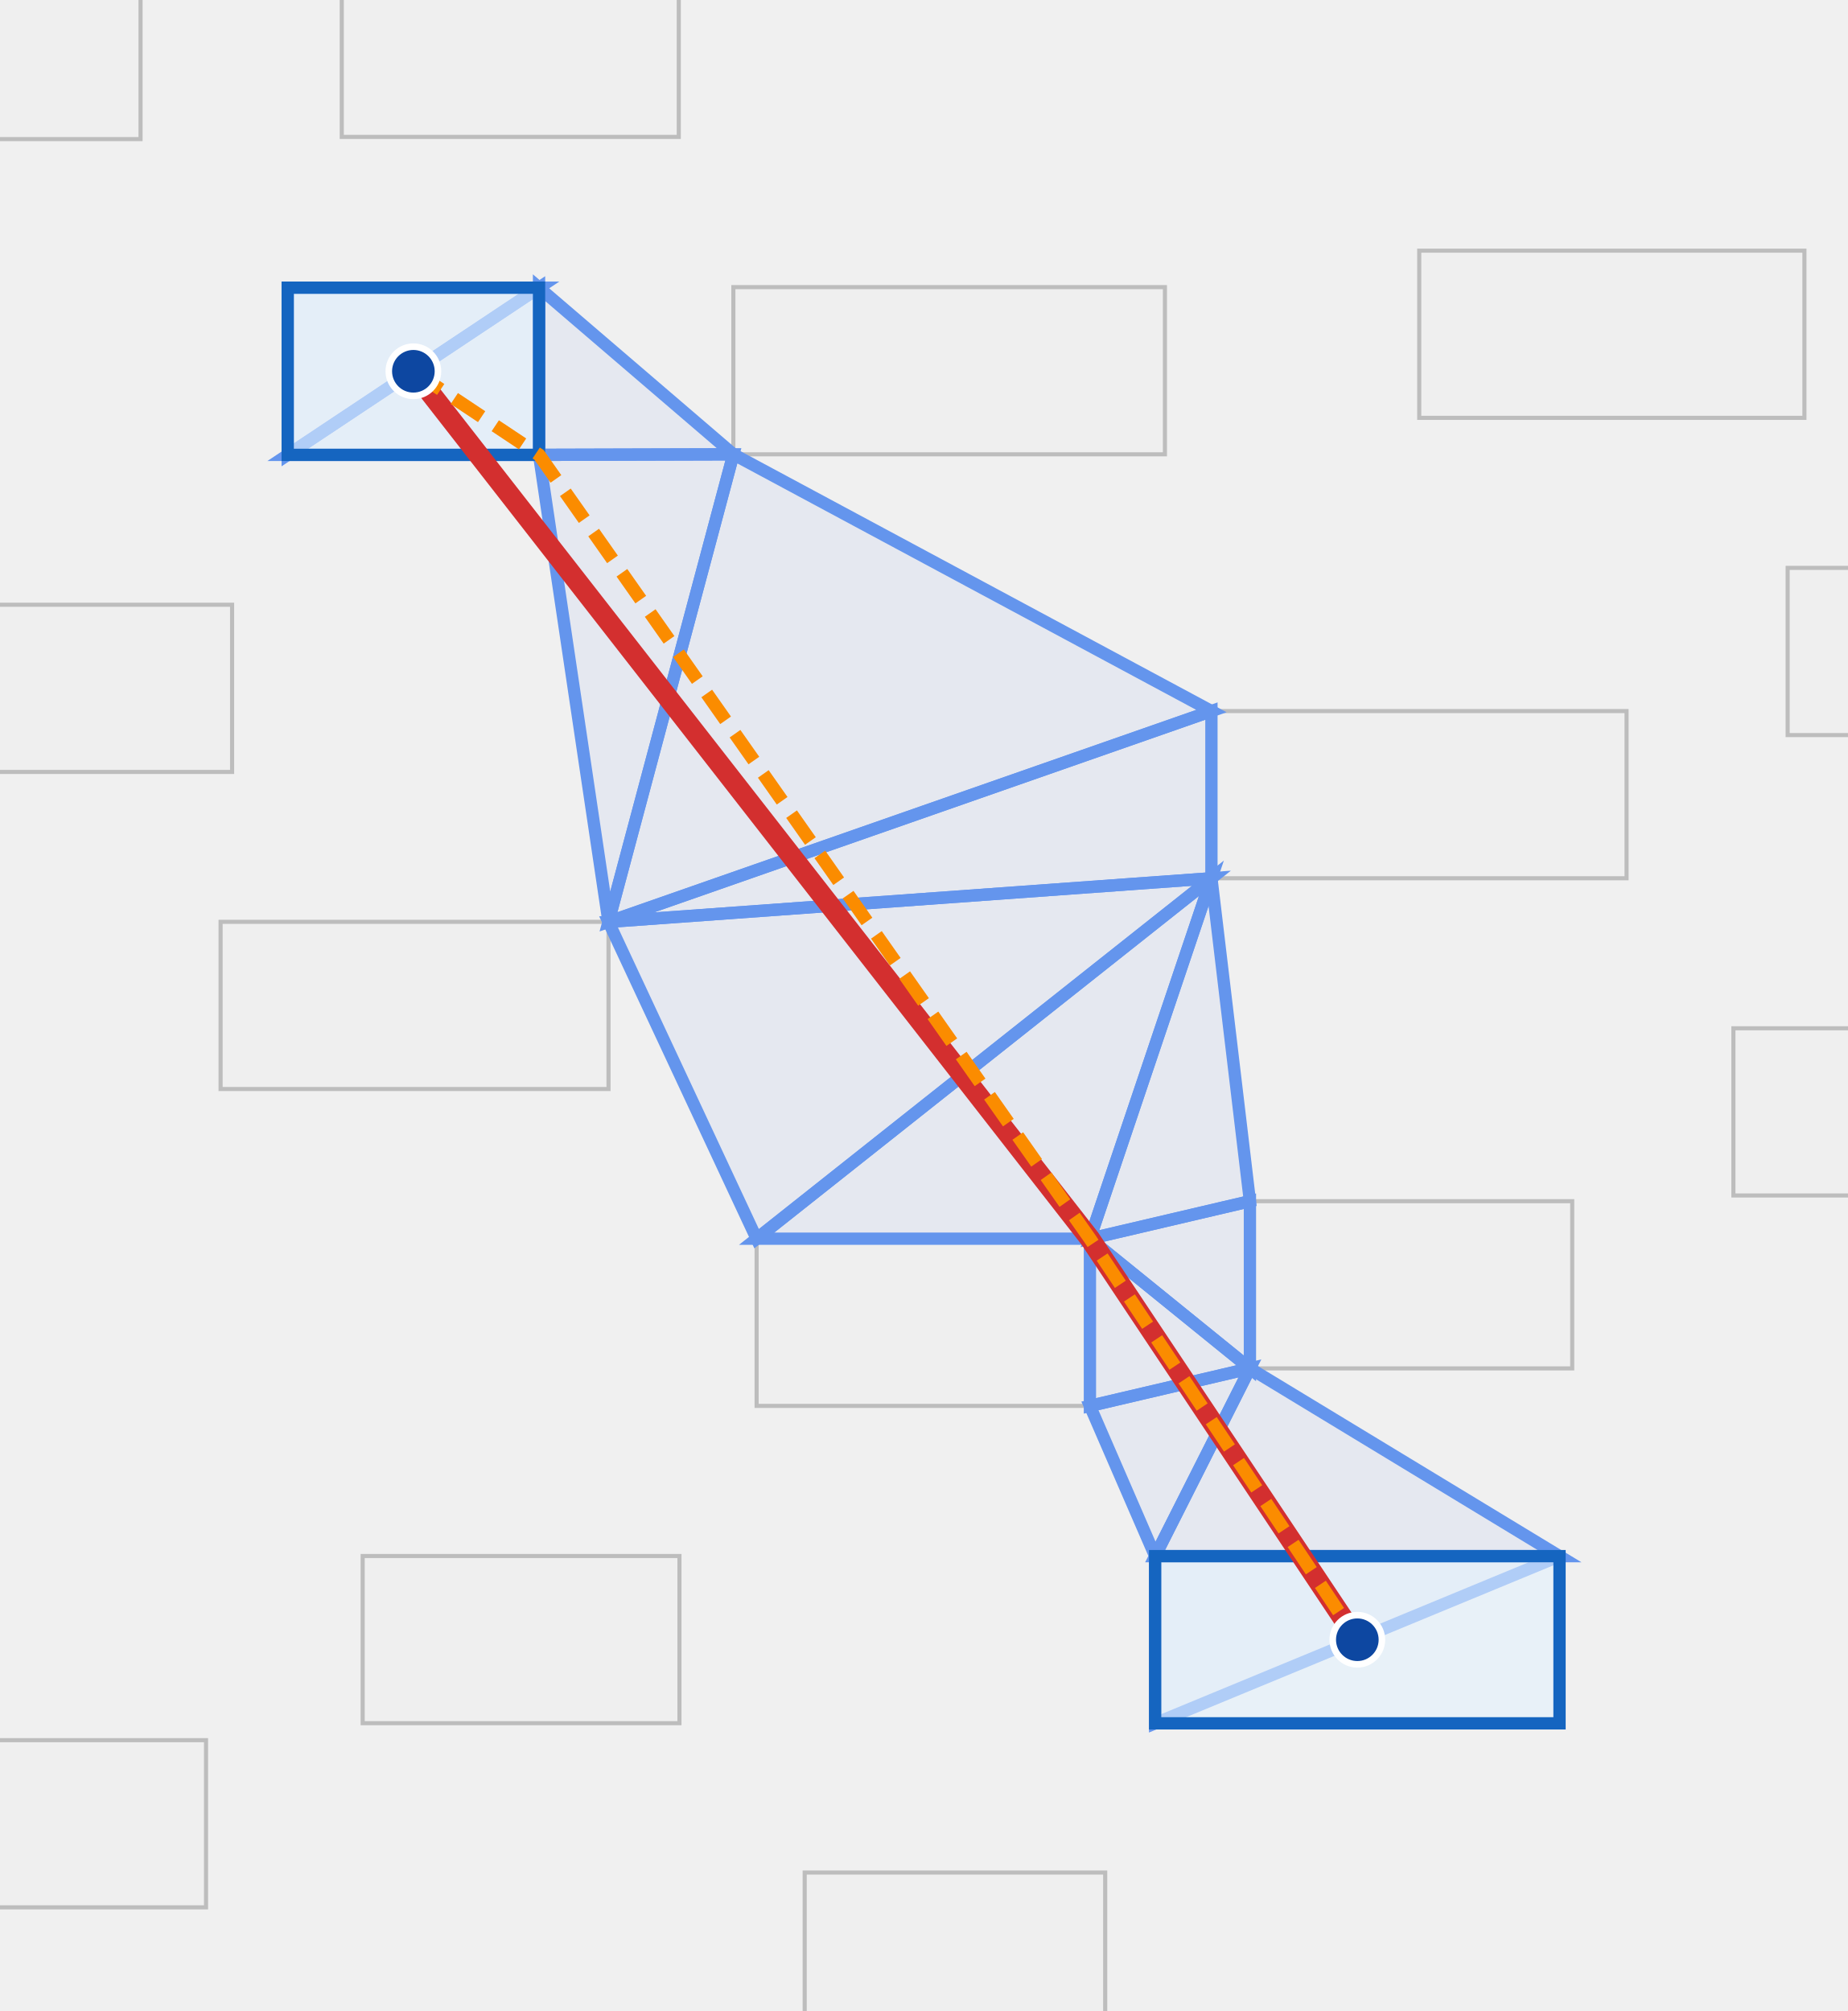
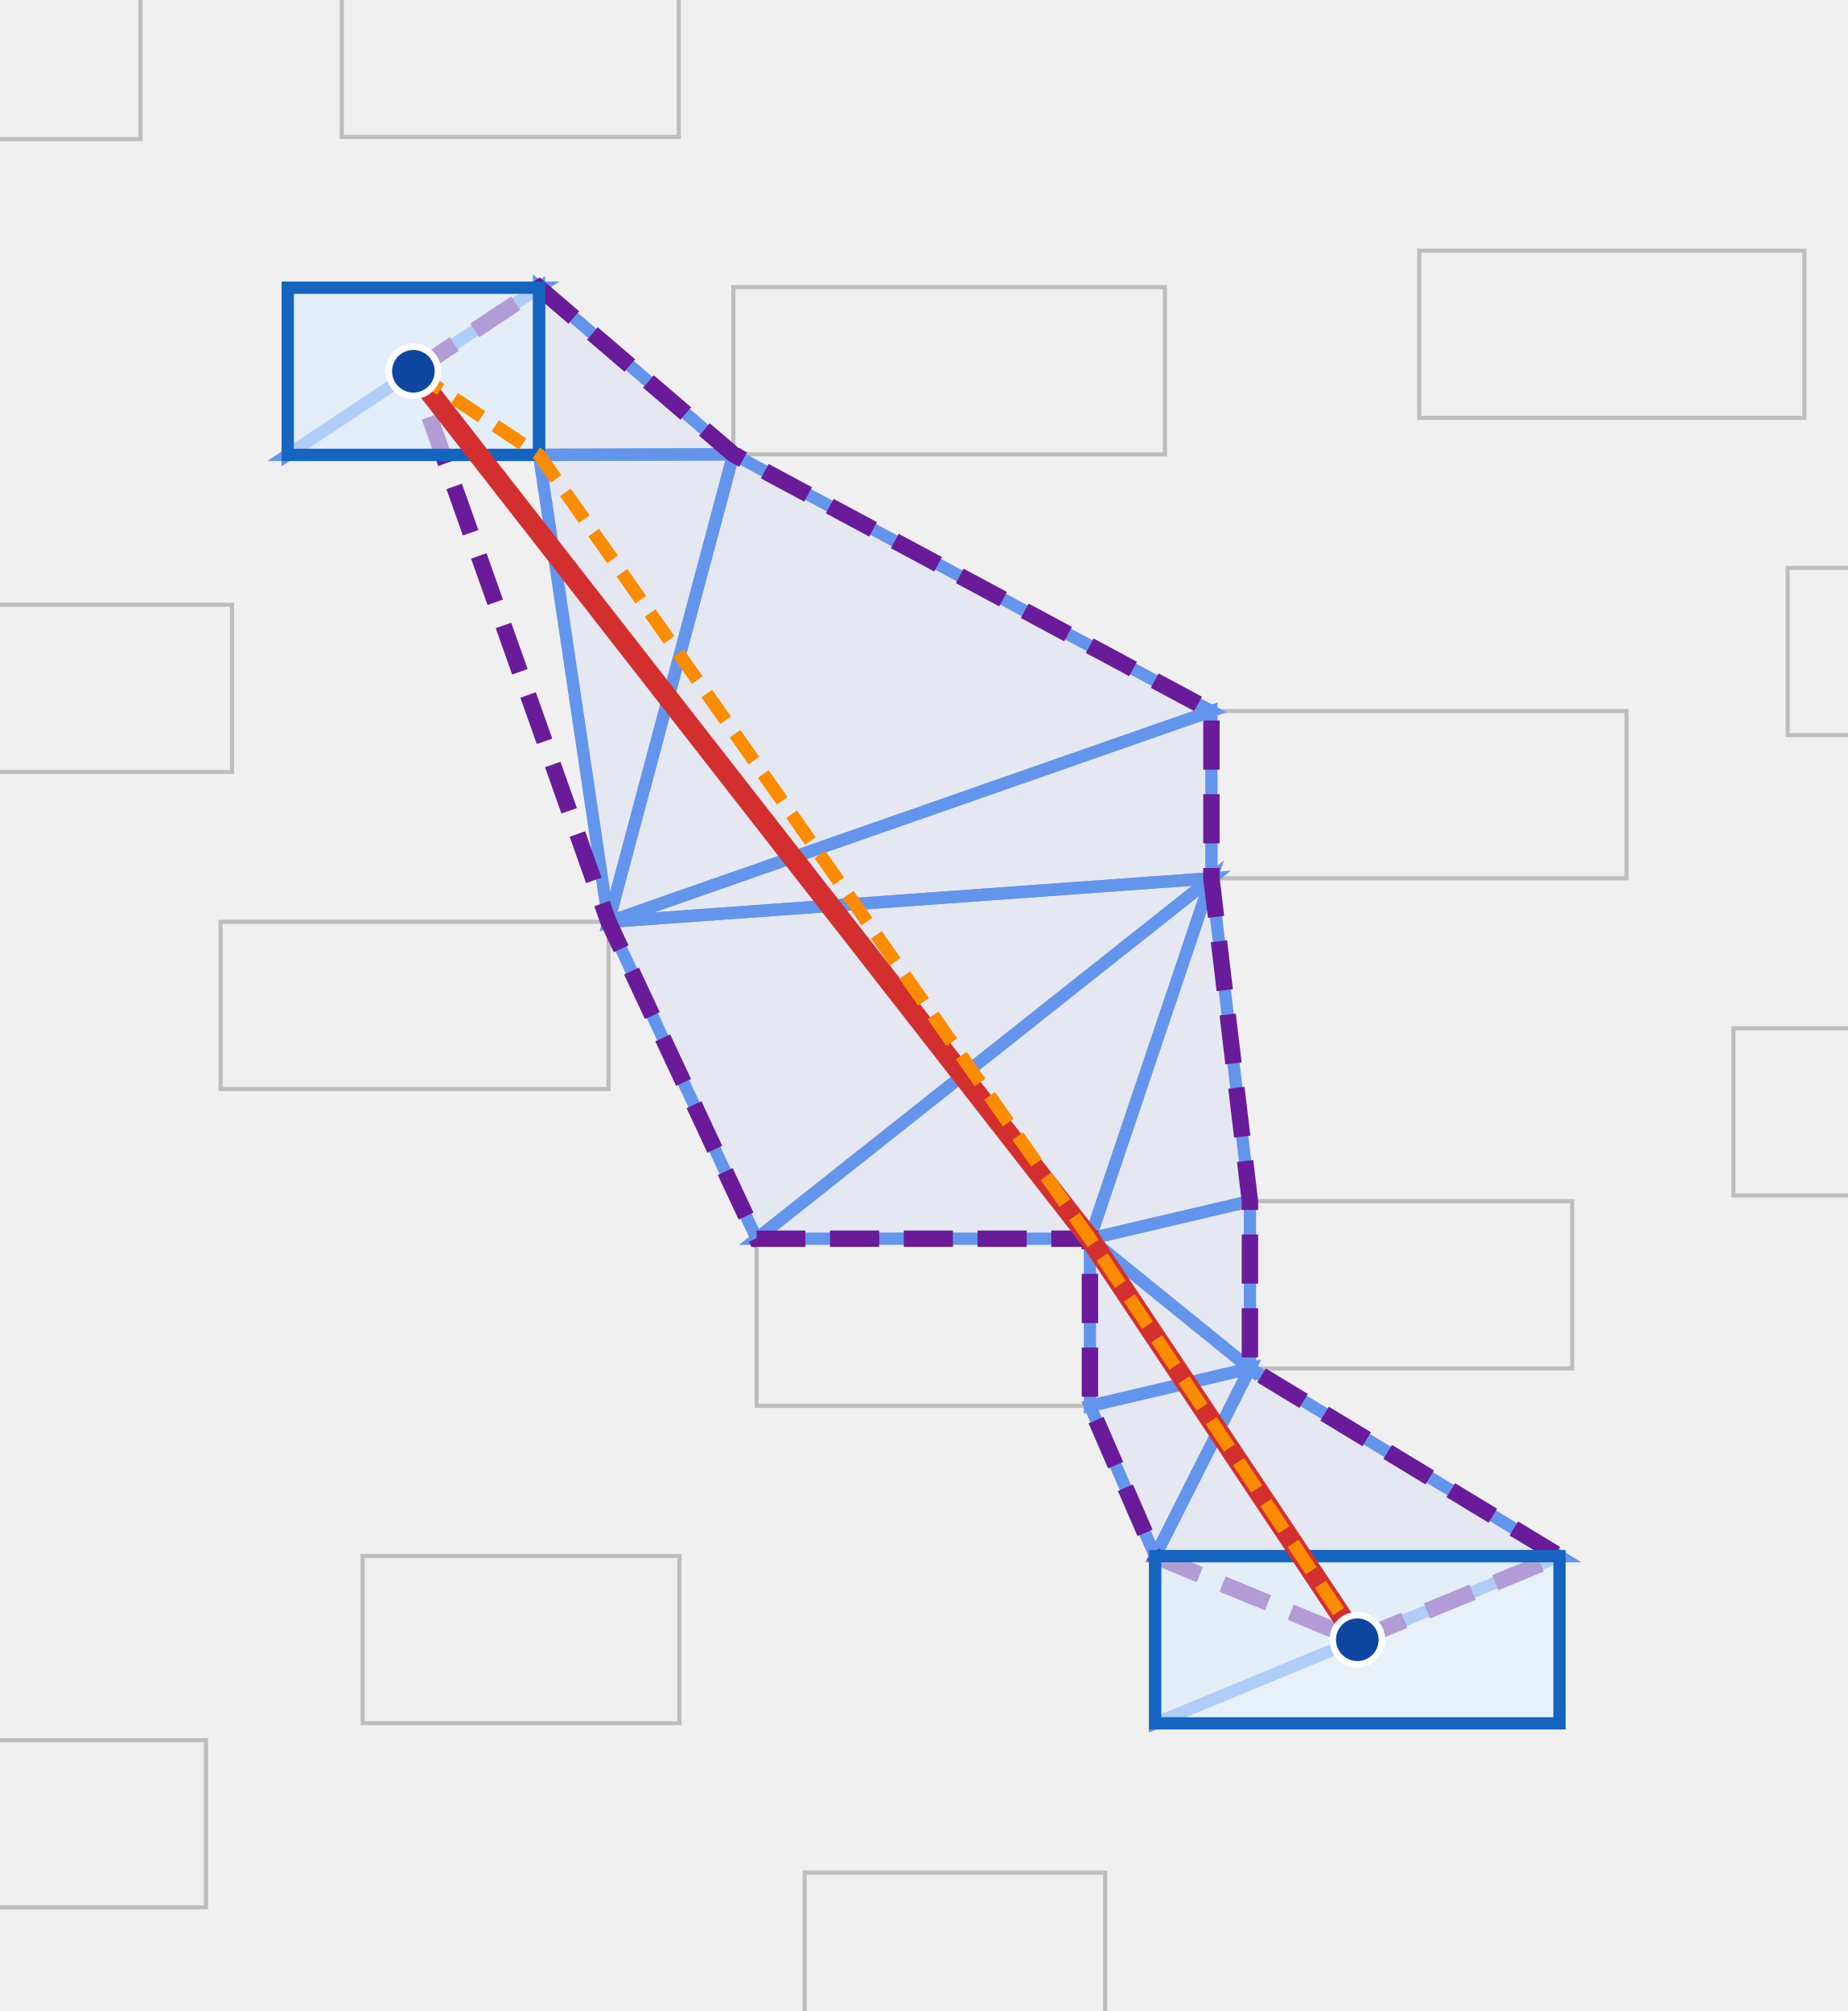
<svg xmlns="http://www.w3.org/2000/svg" width="225.367" height="245.385" viewBox="891.642 1416.066 225.367 245.385">
  <g transform="scale(1,-1) translate(0,-3077.518)">
    <polygon points="983.951,1489.904 983.951,1510.304 1024.615,1510.304 1024.615,1489.904" fill="#EEEEEE" fill-opacity="0.7" stroke="#BDBDBD" stroke-width="0.5" />
    <polygon points="1103.121,1515.579 1103.121,1535.979 1147.781,1535.979 1147.781,1515.579" fill="#EEEEEE" fill-opacity="0.7" stroke="#BDBDBD" stroke-width="0.5" />
    <polygon points="1044.135,1494.479 1044.135,1514.879 1083.457,1514.879 1083.457,1494.479" fill="#EEEEEE" fill-opacity="0.7" stroke="#BDBDBD" stroke-width="0.5" />
    <polygon points="935.888,1451.186 935.888,1471.586 974.536,1471.586 974.536,1451.186" fill="#EEEEEE" fill-opacity="0.7" stroke="#BDBDBD" stroke-width="0.5" />
    <polygon points="1109.739,1571.757 1109.739,1592.157 1172.569,1592.157 1172.569,1571.757" fill="#EEEEEE" fill-opacity="0.7" stroke="#BDBDBD" stroke-width="0.5" />
    <polygon points="933.337,1644.747 933.337,1665.147 974.452,1665.147 974.452,1644.747" fill="#EEEEEE" fill-opacity="0.7" stroke="#BDBDBD" stroke-width="0.5" />
    <polygon points="824.667,1567.26 824.667,1587.66 919.958,1587.66 919.958,1567.26" fill="#EEEEEE" fill-opacity="0.7" stroke="#BDBDBD" stroke-width="0.5" />
    <polygon points="1064.792,1610.465 1064.792,1630.865 1111.784,1630.865 1111.784,1610.465" fill="#EEEEEE" fill-opacity="0.7" stroke="#BDBDBD" stroke-width="0.5" />
    <polygon points="880.133,1428.713 880.133,1449.113 916.777,1449.113 916.777,1428.713" fill="#EEEEEE" fill-opacity="0.7" stroke="#BDBDBD" stroke-width="0.5" />
    <polygon points="981.114,1606.016 981.114,1626.416 1033.766,1626.416 1033.766,1606.016" fill="#EEEEEE" fill-opacity="0.7" stroke="#BDBDBD" stroke-width="0.5" />
    <polygon points="1039.438,1554.286 1039.438,1574.686 1090.086,1574.686 1090.086,1554.286" fill="#EEEEEE" fill-opacity="0.7" stroke="#BDBDBD" stroke-width="0.5" />
    <polygon points="989.816,1412.561 989.816,1432.961 1026.478,1432.961 1026.478,1412.561" fill="#EEEEEE" fill-opacity="0.7" stroke="#BDBDBD" stroke-width="0.5" />
    <polygon points="918.555,1528.569 918.555,1548.969 965.882,1548.969 965.882,1528.569" fill="#EEEEEE" fill-opacity="0.7" stroke="#BDBDBD" stroke-width="0.5" />
    <polygon points="858.796,1644.48 858.796,1664.88 908.788,1664.88 908.788,1644.48" fill="#EEEEEE" fill-opacity="0.7" stroke="#BDBDBD" stroke-width="0.5" />
    <polygon points="926.744,1605.949 957.406,1626.349 926.744,1626.349" fill="rgba(100,149,237,0.08)" stroke="cornflowerblue" stroke-width="1.5" />
    <polygon points="926.744,1605.949 957.406,1605.949 957.406,1626.349" fill="rgba(100,149,237,0.08)" stroke="cornflowerblue" stroke-width="1.5" />
    <polygon points="957.406,1605.949 981.114,1606.016 957.406,1626.349" fill="rgba(100,149,237,0.08)" stroke="cornflowerblue" stroke-width="1.5" />
    <polygon points="957.406,1605.949 965.882,1548.969 981.114,1606.016" fill="rgba(100,149,237,0.08)" stroke="cornflowerblue" stroke-width="1.5" />
    <polygon points="981.114,1606.016 965.882,1548.969 1039.438,1574.686" fill="rgba(100,149,237,0.08)" stroke="cornflowerblue" stroke-width="1.5" />
    <polygon points="965.882,1548.969 1039.438,1554.286 1039.438,1574.686" fill="rgba(100,149,237,0.08)" stroke="cornflowerblue" stroke-width="1.5" />
    <polygon points="965.882,1548.969 983.951,1510.304 1039.438,1554.286" fill="rgba(100,149,237,0.08)" stroke="cornflowerblue" stroke-width="1.5" />
    <polygon points="1039.438,1554.286 983.951,1510.304 1024.615,1510.304" fill="rgba(100,149,237,0.08)" stroke="cornflowerblue" stroke-width="1.5" />
    <polygon points="1039.438,1554.286 1024.615,1510.304 1044.135,1514.879" fill="rgba(100,149,237,0.08)" stroke="cornflowerblue" stroke-width="1.5" />
    <polygon points="1024.615,1510.304 1044.135,1494.479 1044.135,1514.879" fill="rgba(100,149,237,0.08)" stroke="cornflowerblue" stroke-width="1.5" />
    <polygon points="1024.615,1489.904 1044.135,1494.479 1024.615,1510.304" fill="rgba(100,149,237,0.08)" stroke="cornflowerblue" stroke-width="1.5" />
    <polygon points="1024.615,1489.904 1032.57,1471.569 1044.135,1494.479" fill="rgba(100,149,237,0.08)" stroke="cornflowerblue" stroke-width="1.5" />
    <polygon points="1044.135,1494.479 1032.57,1471.569 1081.906,1471.569" fill="rgba(100,149,237,0.08)" stroke="cornflowerblue" stroke-width="1.5" />
    <polygon points="1032.57,1471.569 1032.57,1451.169 1081.906,1471.569" fill="rgba(100,149,237,0.08)" stroke="cornflowerblue" stroke-width="1.5" />
+     <polygon points="942.075,1616.149 957.406,1626.349 981.114,1606.016 1039.438,1574.686 1039.438,1554.286 1044.135,1514.879 1044.135,1494.479 1081.906,1471.569 1057.238,1461.369 1032.57,1471.569 1024.615,1489.904 1024.615,1510.304 983.951,1510.304 965.882,1548.969 942.075,1616.149" fill="none" stroke="#6A1B9A" stroke-width="2" stroke-dasharray="6,3" />
    <polygon points="926.744,1605.949 926.744,1626.349 957.406,1626.349 957.406,1605.949" fill="#E3F2FD" fill-opacity="0.6" stroke="#1565C0" stroke-width="1.5" />
    <polygon points="1032.57,1451.169 1032.57,1471.569 1081.906,1471.569 1081.906,1451.169" fill="#E3F2FD" fill-opacity="0.6" stroke="#1565C0" stroke-width="1.5" />
    <polyline points="942.075,1616.149 1024.615,1510.304 1057.238,1461.369" fill="none" stroke="#D32F2F" stroke-width="2.5" />
    <polyline points="942.075,1616.149 957.406,1605.949 1024.615,1510.304 1057.238,1461.369" fill="none" stroke="#FB8C00" stroke-width="1.6" stroke-dasharray="4,2" />
    <circle cx="942.075" cy="1616.149" r="3" fill="#0D47A1" stroke="white" stroke-width="0.8" />
    <circle cx="1057.238" cy="1461.369" r="3" fill="#0D47A1" stroke="white" stroke-width="0.8" />
  </g>
</svg>
